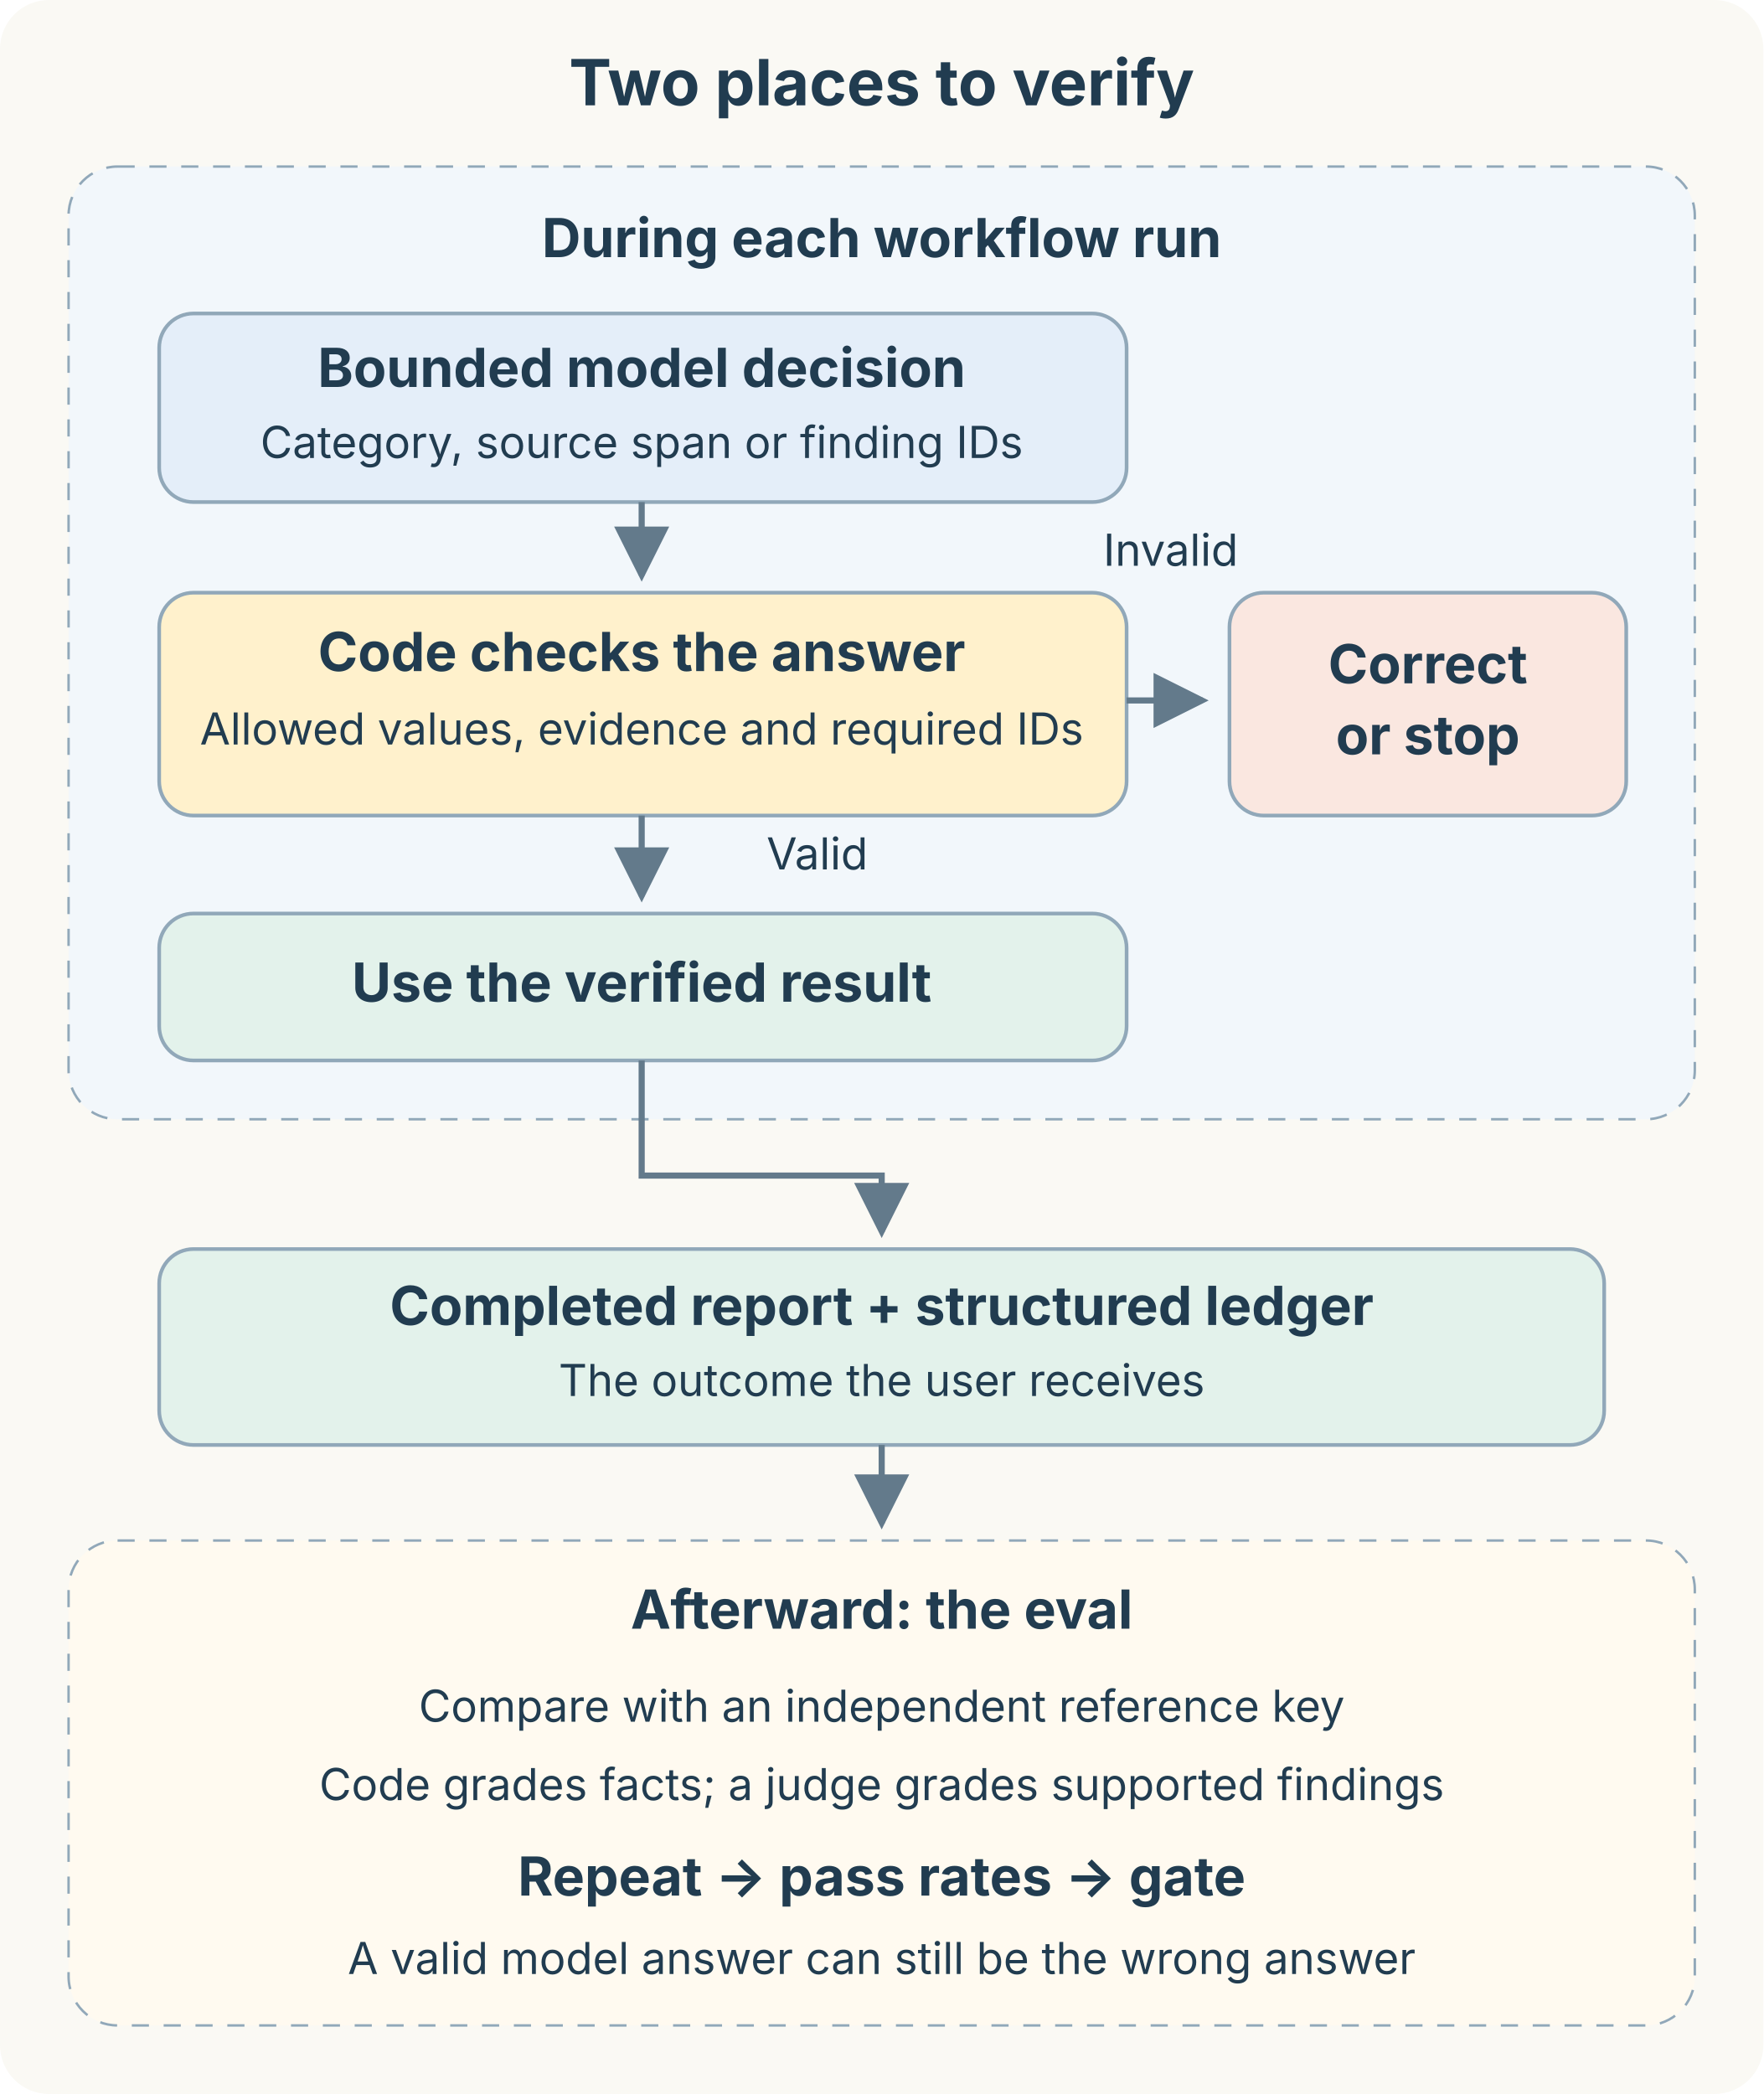
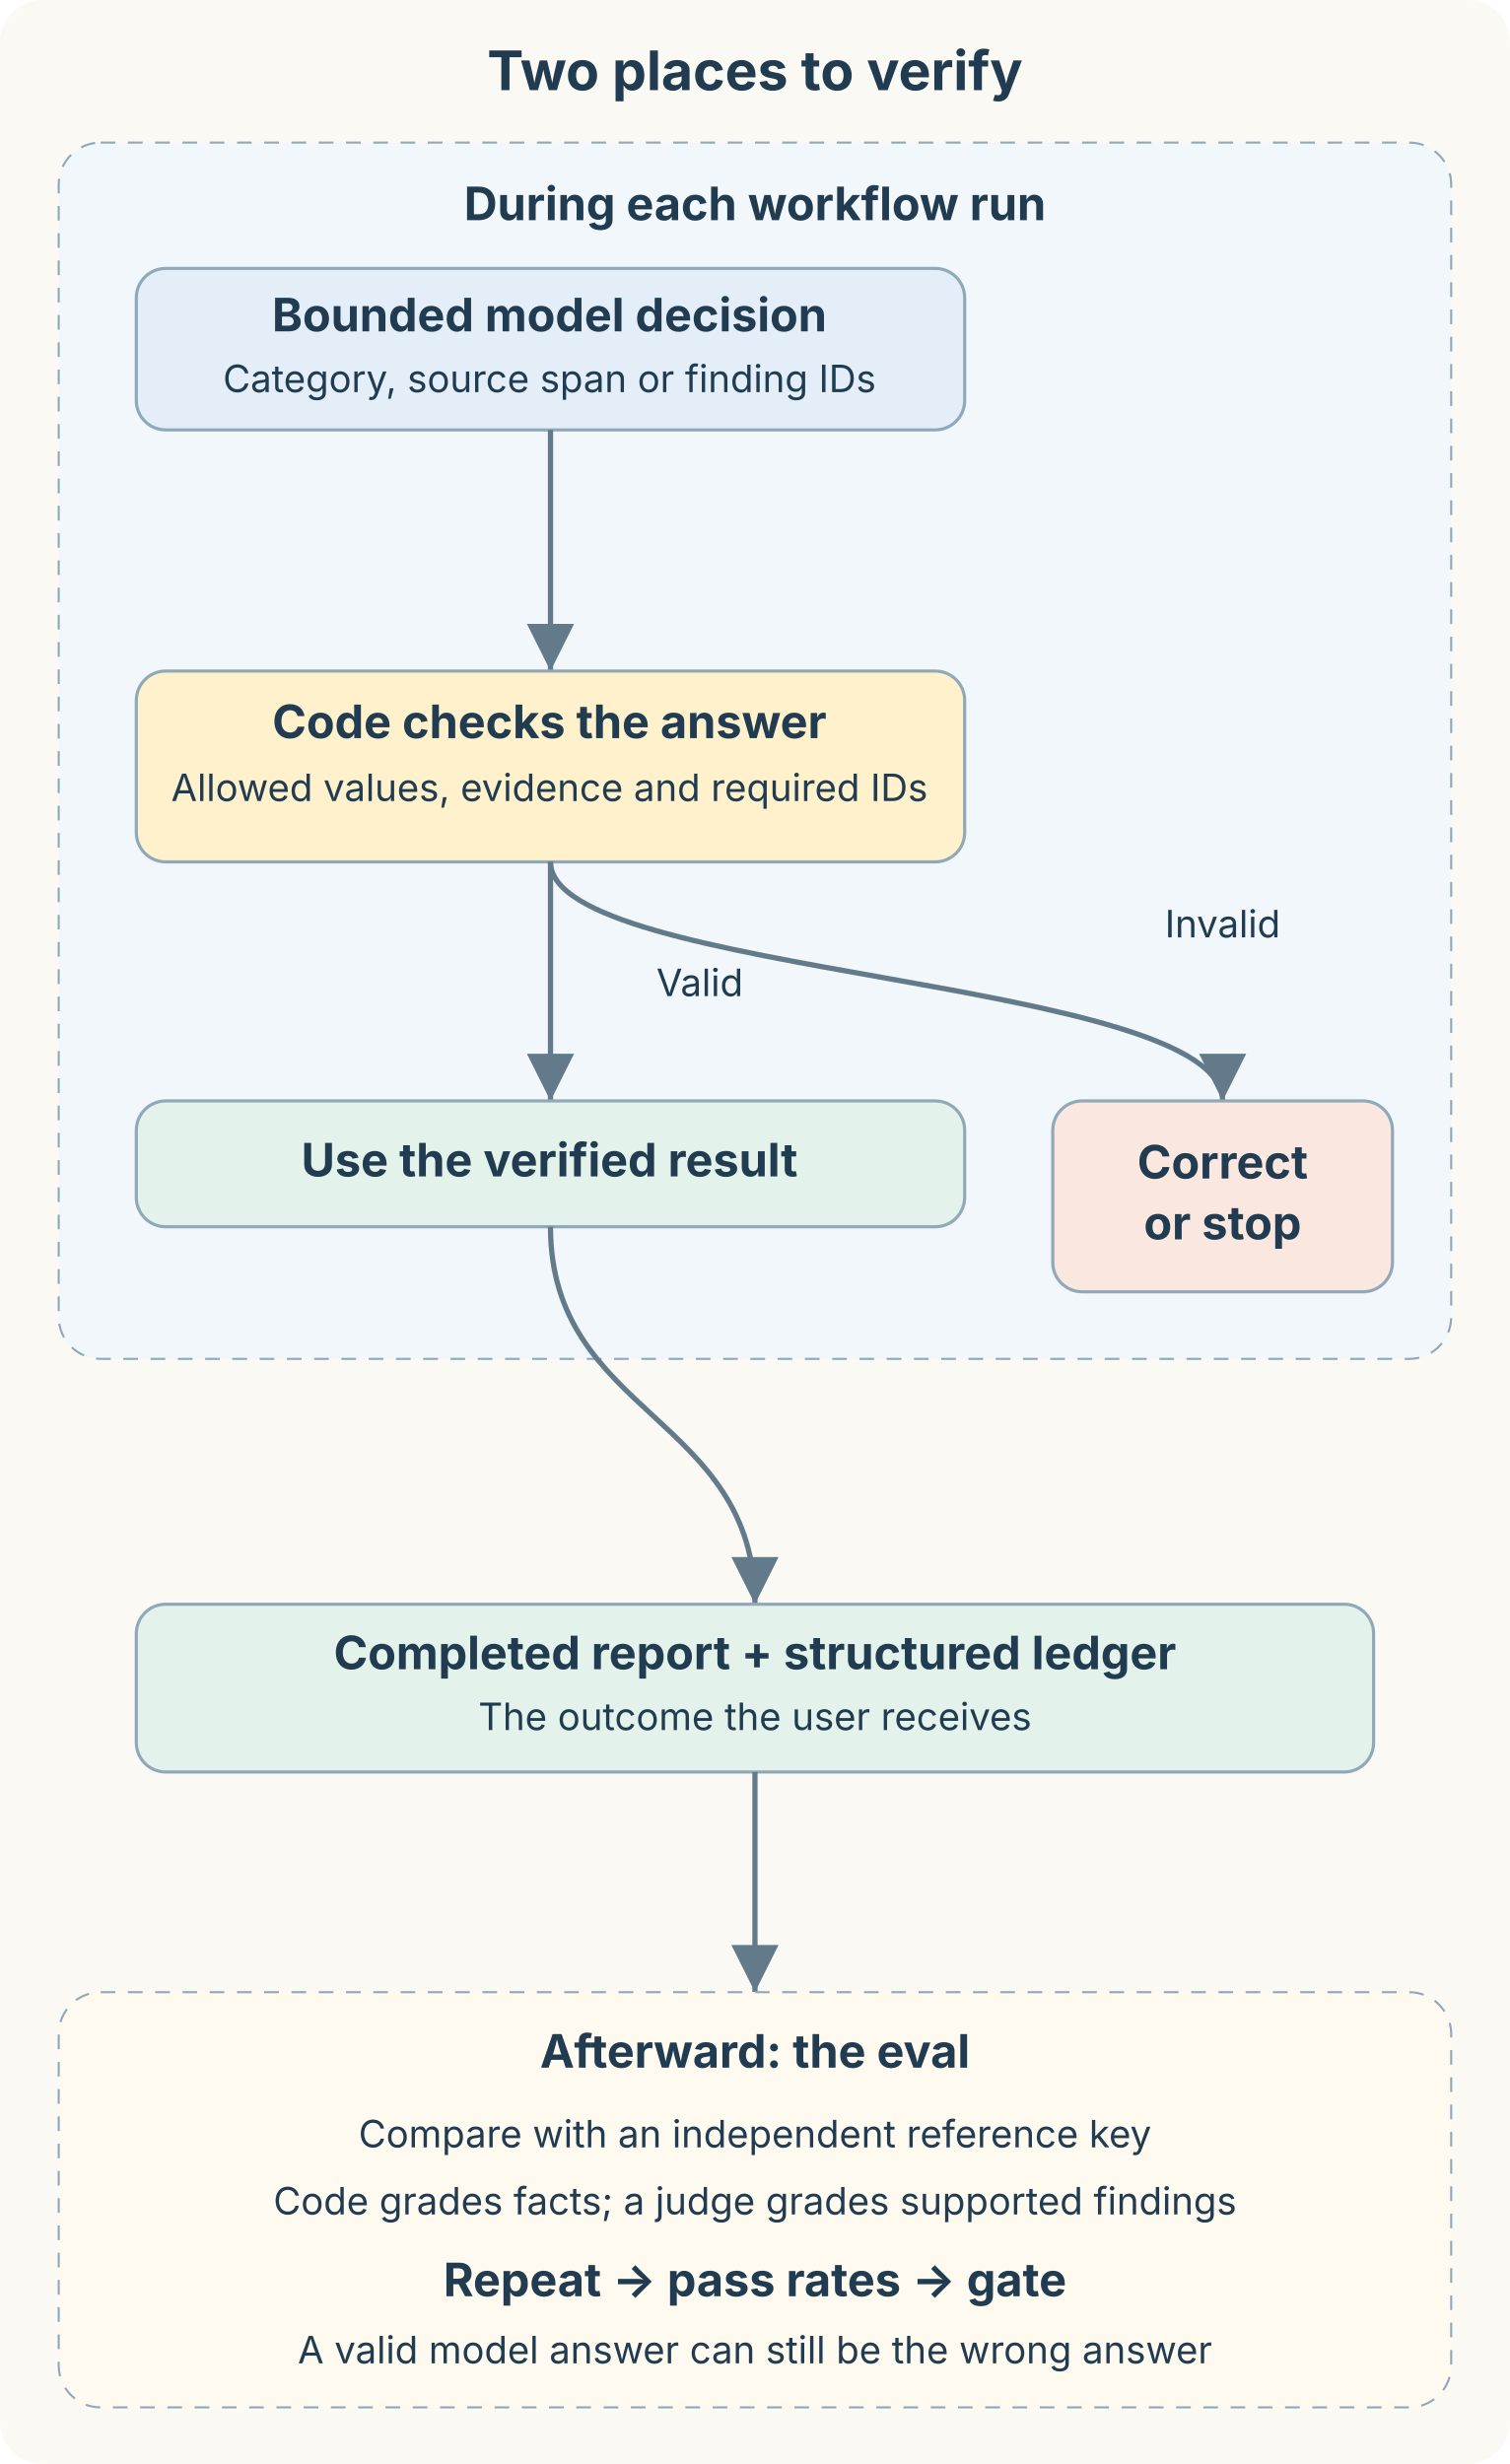
- <svg xmlns="http://www.w3.org/2000/svg" width="720" height="855" viewBox="0 0 720 855" role="img" aria-labelledby="title desc">
+ <svg xmlns="http://www.w3.org/2000/svg" width="720" height="1175" viewBox="0 0 720 1175" role="img" aria-labelledby="title desc">
  <defs>
-     <marker id="arrow" markerWidth="9" markerHeight="9" refX="8" refY="4.5" orient="auto">
+     <marker id="arrow" markerWidth="9" markerHeight="9" refX="9" refY="4.5" orient="auto">
      <path d="M0 0L9 4.5L0 9Z" fill="#637a8b" />
    </marker>
  </defs>
  <style>text{font-family:Inter,Segoe UI,Arial,sans-serif;fill:#213c50}.heading{font-size:26px;font-weight:700}.label{font-size:22px;font-weight:650}.detail{font-size:18px}.path{fill:none;stroke:#637a8b;stroke-width:2.5;marker-end:url(#arrow)}.box{stroke:#91a8b9;stroke-width:1.5}</style>
-   <rect width="720" height="855" rx="20" fill="#faf9f4" />
+   <rect width="720" height="1175" rx="20" fill="#faf9f4" />
  <text x="360" y="43" text-anchor="middle" class="heading">Two places to verify</text>
-   <rect x="28" y="68" width="664" height="389" rx="20" fill="#f2f7fb" stroke="#91a8b9" stroke-dasharray="7 6" />
+   <rect x="28" y="68" width="664" height="580" rx="20" fill="#f2f7fb" stroke="#91a8b9" stroke-dasharray="7 6" />
  <text x="360" y="105" text-anchor="middle" class="label">During each workflow run</text>
  <rect x="65" y="128" width="395" height="77" rx="14" fill="#e4eef9" class="box" />
  <text x="262" y="158" text-anchor="middle" class="label">Bounded model decision</text>
  <text x="262" y="187" text-anchor="middle" class="detail">Category, source span or finding IDs</text>
-   <path d="M262 205V235" class="path" />
-   <rect x="65" y="242" width="395" height="91" rx="14" fill="#fff1cc" class="box" />
-   <text x="262" y="274" text-anchor="middle" class="label">Code checks the answer</text>
-   <text x="262" y="304" text-anchor="middle" class="detail">Allowed values, evidence and required IDs</text>
-   <path d="M460 286H491" class="path" />
-   <text x="478" y="231" text-anchor="middle" class="detail">Invalid</text>
-   <rect x="502" y="242" width="162" height="91" rx="14" fill="#fae7e0" class="box" />
-   <text x="583" y="279" text-anchor="middle" class="label">Correct</text>
-   <text x="583" y="308" text-anchor="middle" class="label">or stop</text>
-   <path d="M262 333V366" class="path" />
-   <text x="313" y="355" class="detail">Valid</text>
-   <rect x="65" y="373" width="395" height="60" rx="14" fill="#e3f2eb" class="box" />
-   <text x="262" y="409" text-anchor="middle" class="label">Use the verified result</text>
-   <path d="M262 433V480H360V503" class="path" />
-   <rect x="65" y="510" width="590" height="80" rx="14" fill="#e3f2eb" class="box" />
-   <text x="360" y="541" text-anchor="middle" class="label">Completed report + structured ledger</text>
-   <text x="360" y="570" text-anchor="middle" class="detail">The outcome the user receives</text>
-   <path d="M360 590V622" class="path" />
-   <rect x="28" y="629" width="664" height="198" rx="20" fill="#fffaf0" stroke="#91a8b9" stroke-dasharray="7 6" />
-   <text x="360" y="665" text-anchor="middle" class="label">Afterward: the eval</text>
-   <text x="360" y="703" text-anchor="middle" class="detail">Compare with an independent reference key</text>
-   <text x="360" y="735" text-anchor="middle" class="detail">Code grades facts; a judge grades supported findings</text>
-   <text x="360" y="774" text-anchor="middle" class="label">Repeat → pass rates → gate</text>
-   <text x="360" y="806" text-anchor="middle" class="detail">A valid model answer can still be the wrong answer</text>
+   <path d="M262.5 205V320" class="path" />
+   <rect x="65" y="320" width="395" height="91" rx="14" fill="#fff1cc" class="box" />
+   <text x="262" y="352" text-anchor="middle" class="label">Code checks the answer</text>
+   <text x="262" y="382" text-anchor="middle" class="detail">Allowed values, evidence and required IDs</text>
+   <path d="M262.5 411C262.5 466 583 466 583 525" class="path" />
+   <text x="583" y="447" text-anchor="middle" class="detail">Invalid</text>
+   <rect x="502" y="525" width="162" height="91" rx="14" fill="#fae7e0" class="box" />
+   <text x="583" y="562" text-anchor="middle" class="label">Correct</text>
+   <text x="583" y="591" text-anchor="middle" class="label">or stop</text>
+   <path d="M262.5 411V525" class="path" />
+   <text x="313" y="475" class="detail">Valid</text>
+   <rect x="65" y="525" width="395" height="60" rx="14" fill="#e3f2eb" class="box" />
+   <text x="262" y="561" text-anchor="middle" class="label">Use the verified result</text>
+   <path d="M262.5 585C262.5 675 360 675 360 765" class="path" />
+   <rect x="65" y="765" width="590" height="80" rx="14" fill="#e3f2eb" class="box" />
+   <text x="360" y="796" text-anchor="middle" class="label">Completed report + structured ledger</text>
+   <text x="360" y="825" text-anchor="middle" class="detail">The outcome the user receives</text>
+   <path d="M360 845V950" class="path" />
+   <rect x="28" y="950" width="664" height="198" rx="20" fill="#fffaf0" stroke="#91a8b9" stroke-dasharray="7 6" />
+   <text x="360" y="986" text-anchor="middle" class="label">Afterward: the eval</text>
+   <text x="360" y="1024" text-anchor="middle" class="detail">Compare with an independent reference key</text>
+   <text x="360" y="1056" text-anchor="middle" class="detail">Code grades facts; a judge grades supported findings</text>
+   <text x="360" y="1095" text-anchor="middle" class="label">Repeat → pass rates → gate</text>
+   <text x="360" y="1127" text-anchor="middle" class="detail">A valid model answer can still be the wrong answer</text>
</svg>
